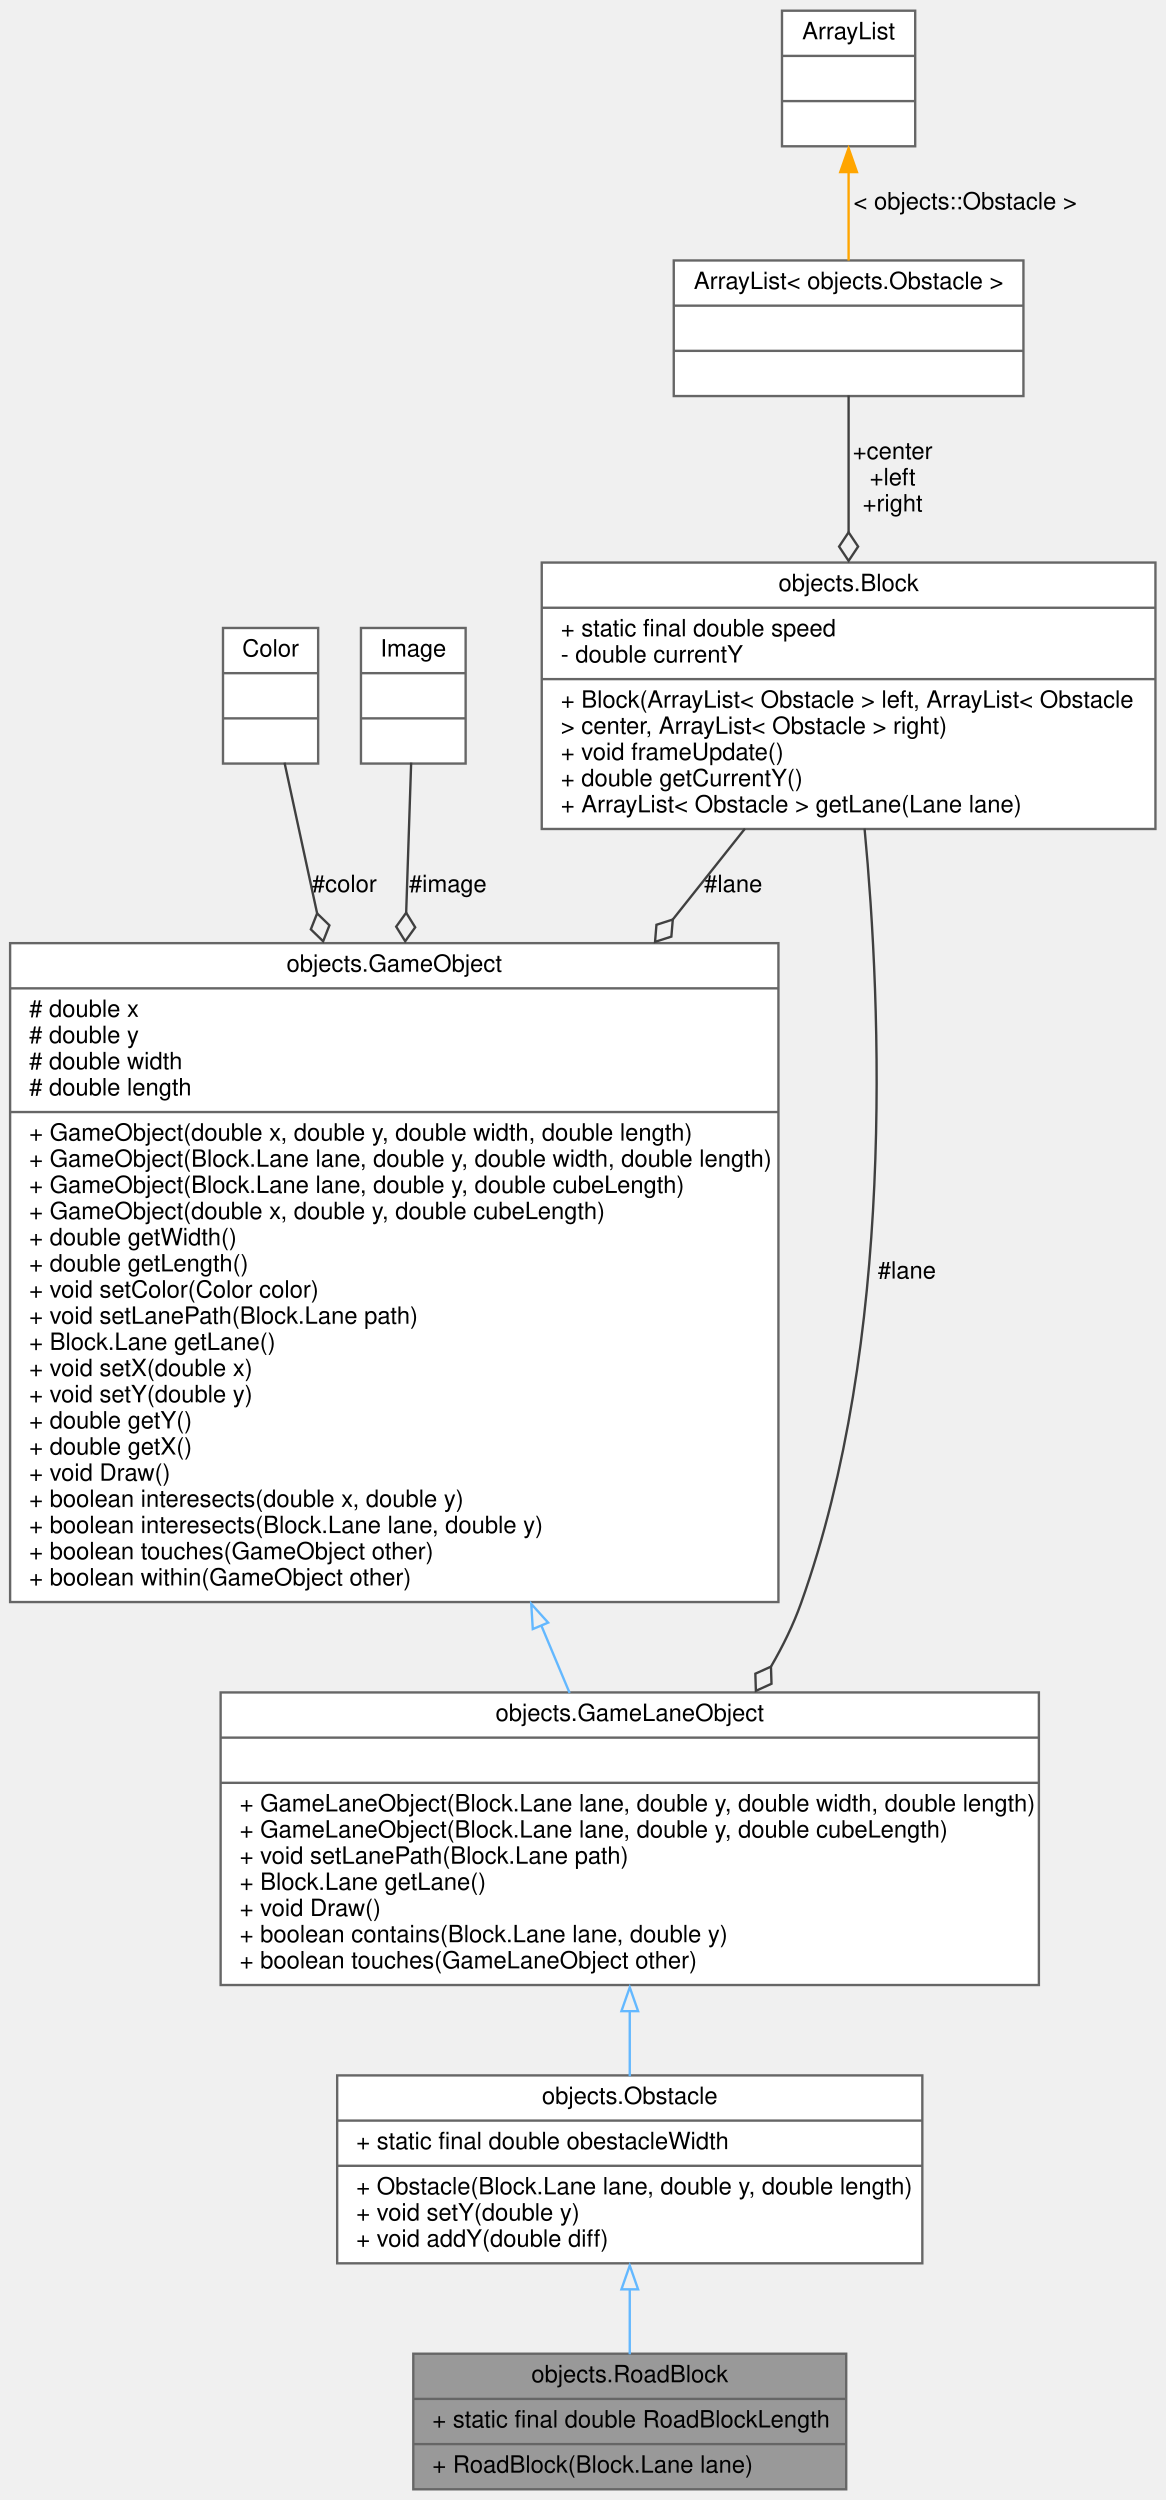
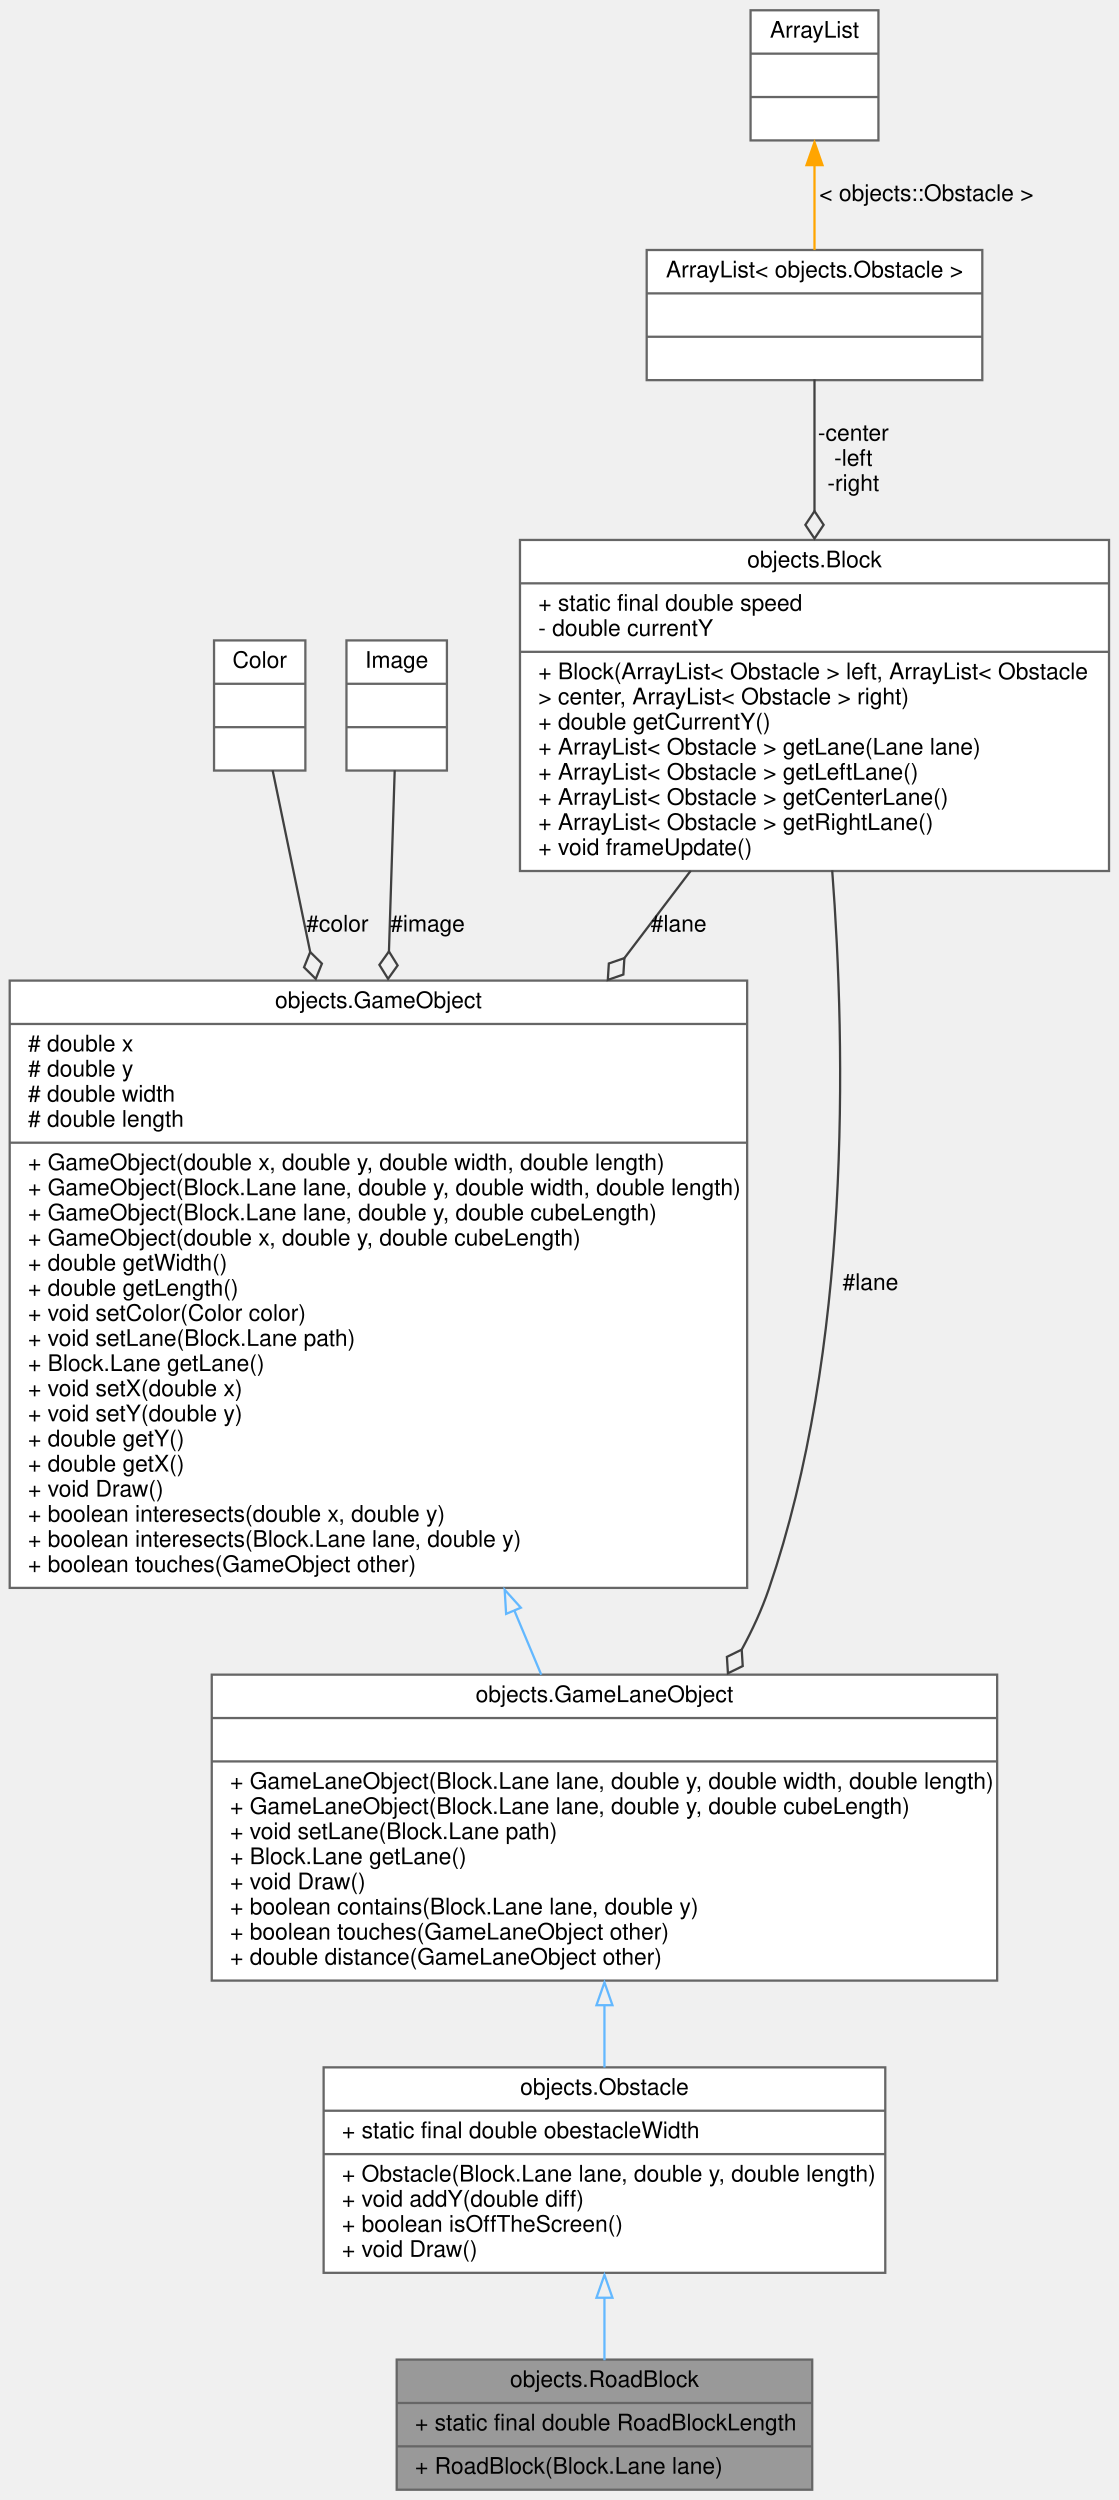
- <svg xmlns="http://www.w3.org/2000/svg" xmlns:xlink="http://www.w3.org/1999/xlink" width="490pt" height="1051pt" viewBox="0.00 0.00 489.50 1051.00">
-   <g id="graph0" class="graph" transform="scale(1 1) rotate(0) translate(4 1047)">
+ <svg xmlns="http://www.w3.org/2000/svg" xmlns:xlink="http://www.w3.org/1999/xlink" width="490pt" height="1095pt" viewBox="0.00 0.00 489.50 1095.00">
+   <g id="graph0" class="graph" transform="scale(1 1) rotate(0) translate(4 1091)">
    <g id="node1" class="node">
      <g id="a_node1">
        <a xlink:title=" ">
          <polygon fill="#999999" stroke="#666666" points="169.5,-0.5 169.5,-57.5 351.5,-57.5 351.5,-0.5 169.5,-0.5" />
          <text text-anchor="middle" x="260.5" y="-45.5" font-family="Helvetica,sans-Serif" font-size="10.00">objects.RoadBlock</text>
          <polyline fill="none" stroke="#666666" points="169.5,-38.5 351.5,-38.5" />
          <text text-anchor="start" x="177.5" y="-26.5" font-family="Helvetica,sans-Serif" font-size="10.00">+ static final double RoadBlockLength</text>
          <polyline fill="none" stroke="#666666" points="169.5,-19.5 351.5,-19.5" />
          <text text-anchor="start" x="177.5" y="-7.5" font-family="Helvetica,sans-Serif" font-size="10.00">+ RoadBlock(Block.Lane lane)</text>
        </a>
      </g>
    </g>
    <g id="node2" class="node">
      <g id="a_node2">
        <a xlink:href="classobjects_1_1Obstacle.html" target="_top" xlink:title=" ">
-           <polygon fill="white" stroke="#666666" points="137.5,-95.5 137.5,-174.5 383.5,-174.5 383.5,-95.5 137.5,-95.5" />
-           <text text-anchor="middle" x="260.5" y="-162.5" font-family="Helvetica,sans-Serif" font-size="10.00">objects.Obstacle</text>
-           <polyline fill="none" stroke="#666666" points="137.5,-155.5 383.5,-155.5" />
-           <text text-anchor="start" x="145.5" y="-143.5" font-family="Helvetica,sans-Serif" font-size="10.00">+ static final double obestacleWidth</text>
-           <polyline fill="none" stroke="#666666" points="137.5,-136.5 383.5,-136.5" />
-           <text text-anchor="start" x="145.5" y="-124.5" font-family="Helvetica,sans-Serif" font-size="10.00">+ Obstacle(Block.Lane lane, double y, double length)</text>
-           <text text-anchor="start" x="145.5" y="-113.5" font-family="Helvetica,sans-Serif" font-size="10.00">+ void setY(double y)</text>
-           <text text-anchor="start" x="145.5" y="-102.5" font-family="Helvetica,sans-Serif" font-size="10.00">+ void addY(double diff)</text>
+           <polygon fill="white" stroke="#666666" points="137.5,-95.5 137.5,-185.5 383.5,-185.5 383.5,-95.5 137.5,-95.5" />
+           <text text-anchor="middle" x="260.5" y="-173.5" font-family="Helvetica,sans-Serif" font-size="10.00">objects.Obstacle</text>
+           <polyline fill="none" stroke="#666666" points="137.5,-166.5 383.5,-166.5" />
+           <text text-anchor="start" x="145.5" y="-154.5" font-family="Helvetica,sans-Serif" font-size="10.00">+ static final double obestacleWidth</text>
+           <polyline fill="none" stroke="#666666" points="137.5,-147.5 383.5,-147.5" />
+           <text text-anchor="start" x="145.5" y="-135.5" font-family="Helvetica,sans-Serif" font-size="10.00">+ Obstacle(Block.Lane lane, double y, double length)</text>
+           <text text-anchor="start" x="145.5" y="-124.5" font-family="Helvetica,sans-Serif" font-size="10.00">+ void addY(double diff)</text>
+           <text text-anchor="start" x="145.5" y="-113.5" font-family="Helvetica,sans-Serif" font-size="10.00">+ boolean isOffTheScreen()</text>
+           <text text-anchor="start" x="145.5" y="-102.5" font-family="Helvetica,sans-Serif" font-size="10.00">+ void Draw()</text>
        </a>
      </g>
    </g>
    <g id="edge1" class="edge">
-       <path fill="none" stroke="#63b8ff" d="M260.5,-84.63C260.5,-75.2 260.5,-65.65 260.5,-57.23" />
-       <polygon fill="none" stroke="#63b8ff" points="257,-84.57 260.5,-94.57 264,-84.57 257,-84.57" />
+       <path fill="none" stroke="#63b8ff" d="M260.5,-84.83C260.5,-75.23 260.5,-65.64 260.5,-57.21" />
+       <polygon fill="none" stroke="#63b8ff" points="257,-84.59 260.5,-94.59 264,-84.59 257,-84.59" />
    </g>
    <g id="node3" class="node">
      <g id="a_node3">
        <a xlink:href="classobjects_1_1GameLaneObject.html" target="_top" xlink:title=" ">
-           <polygon fill="white" stroke="#666666" points="88.5,-212.5 88.5,-335.5 432.5,-335.5 432.5,-212.5 88.5,-212.5" />
-           <text text-anchor="middle" x="260.5" y="-323.5" font-family="Helvetica,sans-Serif" font-size="10.00">objects.GameLaneObject</text>
-           <polyline fill="none" stroke="#666666" points="88.5,-316.5 432.5,-316.5" />
-           <text text-anchor="middle" x="260.5" y="-304.5" font-family="Helvetica,sans-Serif" font-size="10.00"> </text>
-           <polyline fill="none" stroke="#666666" points="88.5,-297.5 432.5,-297.5" />
-           <text text-anchor="start" x="96.5" y="-285.5" font-family="Helvetica,sans-Serif" font-size="10.00">+ GameLaneObject(Block.Lane lane, double y, double width, double length)</text>
-           <text text-anchor="start" x="96.5" y="-274.5" font-family="Helvetica,sans-Serif" font-size="10.00">+ GameLaneObject(Block.Lane lane, double y, double cubeLength)</text>
-           <text text-anchor="start" x="96.5" y="-263.5" font-family="Helvetica,sans-Serif" font-size="10.00">+ void setLanePath(Block.Lane path)</text>
-           <text text-anchor="start" x="96.5" y="-252.5" font-family="Helvetica,sans-Serif" font-size="10.00">+ Block.Lane getLane()</text>
-           <text text-anchor="start" x="96.5" y="-241.5" font-family="Helvetica,sans-Serif" font-size="10.00">+ void Draw()</text>
-           <text text-anchor="start" x="96.5" y="-230.5" font-family="Helvetica,sans-Serif" font-size="10.00">+ boolean contains(Block.Lane lane, double y)</text>
-           <text text-anchor="start" x="96.5" y="-219.5" font-family="Helvetica,sans-Serif" font-size="10.00">+ boolean touches(GameLaneObject other)</text>
+           <polygon fill="white" stroke="#666666" points="88.5,-223.5 88.5,-357.5 432.5,-357.5 432.5,-223.5 88.5,-223.5" />
+           <text text-anchor="middle" x="260.5" y="-345.5" font-family="Helvetica,sans-Serif" font-size="10.00">objects.GameLaneObject</text>
+           <polyline fill="none" stroke="#666666" points="88.5,-338.5 432.5,-338.5" />
+           <text text-anchor="middle" x="260.5" y="-326.5" font-family="Helvetica,sans-Serif" font-size="10.00"> </text>
+           <polyline fill="none" stroke="#666666" points="88.5,-319.5 432.5,-319.5" />
+           <text text-anchor="start" x="96.5" y="-307.5" font-family="Helvetica,sans-Serif" font-size="10.00">+ GameLaneObject(Block.Lane lane, double y, double width, double length)</text>
+           <text text-anchor="start" x="96.5" y="-296.5" font-family="Helvetica,sans-Serif" font-size="10.00">+ GameLaneObject(Block.Lane lane, double y, double cubeLength)</text>
+           <text text-anchor="start" x="96.5" y="-285.5" font-family="Helvetica,sans-Serif" font-size="10.00">+ void setLane(Block.Lane path)</text>
+           <text text-anchor="start" x="96.5" y="-274.5" font-family="Helvetica,sans-Serif" font-size="10.00">+ Block.Lane getLane()</text>
+           <text text-anchor="start" x="96.5" y="-263.5" font-family="Helvetica,sans-Serif" font-size="10.00">+ void Draw()</text>
+           <text text-anchor="start" x="96.5" y="-252.5" font-family="Helvetica,sans-Serif" font-size="10.00">+ boolean contains(Block.Lane lane, double y)</text>
+           <text text-anchor="start" x="96.5" y="-241.5" font-family="Helvetica,sans-Serif" font-size="10.00">+ boolean touches(GameLaneObject other)</text>
+           <text text-anchor="start" x="96.5" y="-230.5" font-family="Helvetica,sans-Serif" font-size="10.00">+ double distance(GameLaneObject other)</text>
        </a>
      </g>
    </g>
    <g id="edge2" class="edge">
-       <path fill="none" stroke="#63b8ff" d="M260.5,-201.76C260.5,-192.23 260.5,-182.77 260.5,-174.12" />
-       <polygon fill="none" stroke="#63b8ff" points="257,-201.51 260.5,-211.51 264,-201.51 257,-201.51" />
+       <path fill="none" stroke="#63b8ff" d="M260.5,-212.73C260.5,-203.37 260.5,-194.06 260.5,-185.41" />
+       <polygon fill="none" stroke="#63b8ff" points="257,-212.72 260.5,-222.72 264,-212.72 257,-212.72" />
    </g>
    <g id="node4" class="node">
      <g id="a_node4">
        <a xlink:href="classobjects_1_1GameObject.html" target="_top" xlink:title=" ">
-           <polygon fill="white" stroke="#666666" points="0,-373.5 0,-650.5 323,-650.5 323,-373.5 0,-373.5" />
-           <text text-anchor="middle" x="161.5" y="-638.5" font-family="Helvetica,sans-Serif" font-size="10.00">objects.GameObject</text>
-           <polyline fill="none" stroke="#666666" points="0,-631.5 323,-631.5" />
-           <text text-anchor="start" x="8" y="-619.5" font-family="Helvetica,sans-Serif" font-size="10.00"># double x</text>
-           <text text-anchor="start" x="8" y="-608.5" font-family="Helvetica,sans-Serif" font-size="10.00"># double y</text>
-           <text text-anchor="start" x="8" y="-597.5" font-family="Helvetica,sans-Serif" font-size="10.00"># double width</text>
-           <text text-anchor="start" x="8" y="-586.5" font-family="Helvetica,sans-Serif" font-size="10.00"># double length</text>
-           <polyline fill="none" stroke="#666666" points="0,-579.5 323,-579.5" />
-           <text text-anchor="start" x="8" y="-567.5" font-family="Helvetica,sans-Serif" font-size="10.00">+ GameObject(double x, double y, double width, double length)</text>
-           <text text-anchor="start" x="8" y="-556.5" font-family="Helvetica,sans-Serif" font-size="10.00">+ GameObject(Block.Lane lane, double y, double width, double length)</text>
-           <text text-anchor="start" x="8" y="-545.5" font-family="Helvetica,sans-Serif" font-size="10.00">+ GameObject(Block.Lane lane, double y, double cubeLength)</text>
-           <text text-anchor="start" x="8" y="-534.5" font-family="Helvetica,sans-Serif" font-size="10.00">+ GameObject(double x, double y, double cubeLength)</text>
-           <text text-anchor="start" x="8" y="-523.5" font-family="Helvetica,sans-Serif" font-size="10.00">+ double getWidth()</text>
-           <text text-anchor="start" x="8" y="-512.5" font-family="Helvetica,sans-Serif" font-size="10.00">+ double getLength()</text>
-           <text text-anchor="start" x="8" y="-501.5" font-family="Helvetica,sans-Serif" font-size="10.00">+ void setColor(Color color)</text>
-           <text text-anchor="start" x="8" y="-490.5" font-family="Helvetica,sans-Serif" font-size="10.00">+ void setLanePath(Block.Lane path)</text>
-           <text text-anchor="start" x="8" y="-479.5" font-family="Helvetica,sans-Serif" font-size="10.00">+ Block.Lane getLane()</text>
-           <text text-anchor="start" x="8" y="-468.5" font-family="Helvetica,sans-Serif" font-size="10.00">+ void setX(double x)</text>
-           <text text-anchor="start" x="8" y="-457.5" font-family="Helvetica,sans-Serif" font-size="10.00">+ void setY(double y)</text>
-           <text text-anchor="start" x="8" y="-446.5" font-family="Helvetica,sans-Serif" font-size="10.00">+ double getY()</text>
-           <text text-anchor="start" x="8" y="-435.5" font-family="Helvetica,sans-Serif" font-size="10.00">+ double getX()</text>
-           <text text-anchor="start" x="8" y="-424.5" font-family="Helvetica,sans-Serif" font-size="10.00">+ void Draw()</text>
-           <text text-anchor="start" x="8" y="-413.5" font-family="Helvetica,sans-Serif" font-size="10.00">+ boolean interesects(double x, double y)</text>
-           <text text-anchor="start" x="8" y="-402.5" font-family="Helvetica,sans-Serif" font-size="10.00">+ boolean interesects(Block.Lane lane, double y)</text>
-           <text text-anchor="start" x="8" y="-391.5" font-family="Helvetica,sans-Serif" font-size="10.00">+ boolean touches(GameObject other)</text>
-           <text text-anchor="start" x="8" y="-380.5" font-family="Helvetica,sans-Serif" font-size="10.00">+ boolean within(GameObject other)</text>
+           <polygon fill="white" stroke="#666666" points="0,-395.5 0,-661.5 323,-661.5 323,-395.5 0,-395.5" />
+           <text text-anchor="middle" x="161.5" y="-649.5" font-family="Helvetica,sans-Serif" font-size="10.00">objects.GameObject</text>
+           <polyline fill="none" stroke="#666666" points="0,-642.5 323,-642.5" />
+           <text text-anchor="start" x="8" y="-630.5" font-family="Helvetica,sans-Serif" font-size="10.00"># double x</text>
+           <text text-anchor="start" x="8" y="-619.5" font-family="Helvetica,sans-Serif" font-size="10.00"># double y</text>
+           <text text-anchor="start" x="8" y="-608.5" font-family="Helvetica,sans-Serif" font-size="10.00"># double width</text>
+           <text text-anchor="start" x="8" y="-597.5" font-family="Helvetica,sans-Serif" font-size="10.00"># double length</text>
+           <polyline fill="none" stroke="#666666" points="0,-590.5 323,-590.5" />
+           <text text-anchor="start" x="8" y="-578.5" font-family="Helvetica,sans-Serif" font-size="10.00">+ GameObject(double x, double y, double width, double length)</text>
+           <text text-anchor="start" x="8" y="-567.5" font-family="Helvetica,sans-Serif" font-size="10.00">+ GameObject(Block.Lane lane, double y, double width, double length)</text>
+           <text text-anchor="start" x="8" y="-556.5" font-family="Helvetica,sans-Serif" font-size="10.00">+ GameObject(Block.Lane lane, double y, double cubeLength)</text>
+           <text text-anchor="start" x="8" y="-545.5" font-family="Helvetica,sans-Serif" font-size="10.00">+ GameObject(double x, double y, double cubeLength)</text>
+           <text text-anchor="start" x="8" y="-534.5" font-family="Helvetica,sans-Serif" font-size="10.00">+ double getWidth()</text>
+           <text text-anchor="start" x="8" y="-523.5" font-family="Helvetica,sans-Serif" font-size="10.00">+ double getLength()</text>
+           <text text-anchor="start" x="8" y="-512.5" font-family="Helvetica,sans-Serif" font-size="10.00">+ void setColor(Color color)</text>
+           <text text-anchor="start" x="8" y="-501.5" font-family="Helvetica,sans-Serif" font-size="10.00">+ void setLane(Block.Lane path)</text>
+           <text text-anchor="start" x="8" y="-490.5" font-family="Helvetica,sans-Serif" font-size="10.00">+ Block.Lane getLane()</text>
+           <text text-anchor="start" x="8" y="-479.5" font-family="Helvetica,sans-Serif" font-size="10.00">+ void setX(double x)</text>
+           <text text-anchor="start" x="8" y="-468.5" font-family="Helvetica,sans-Serif" font-size="10.00">+ void setY(double y)</text>
+           <text text-anchor="start" x="8" y="-457.5" font-family="Helvetica,sans-Serif" font-size="10.00">+ double getY()</text>
+           <text text-anchor="start" x="8" y="-446.5" font-family="Helvetica,sans-Serif" font-size="10.00">+ double getX()</text>
+           <text text-anchor="start" x="8" y="-435.5" font-family="Helvetica,sans-Serif" font-size="10.00">+ void Draw()</text>
+           <text text-anchor="start" x="8" y="-424.5" font-family="Helvetica,sans-Serif" font-size="10.00">+ boolean interesects(double x, double y)</text>
+           <text text-anchor="start" x="8" y="-413.5" font-family="Helvetica,sans-Serif" font-size="10.00">+ boolean interesects(Block.Lane lane, double y)</text>
+           <text text-anchor="start" x="8" y="-402.5" font-family="Helvetica,sans-Serif" font-size="10.00">+ boolean touches(GameObject other)</text>
        </a>
      </g>
    </g>
    <g id="edge3" class="edge">
-       <path fill="none" stroke="#63b8ff" d="M223.27,-363.75C227.41,-353.88 231.43,-344.29 235.21,-335.3" />
-       <polygon fill="none" stroke="#63b8ff" points="219.73,-362.14 219.09,-372.72 226.18,-364.85 219.73,-362.14" />
+       <path fill="none" stroke="#63b8ff" d="M220.92,-385.86C225.02,-376.08 229.03,-366.52 232.82,-357.48" />
+       <polygon fill="none" stroke="#63b8ff" points="217.43,-384.12 216.79,-394.7 223.88,-386.83 217.43,-384.12" />
    </g>
    <g id="node5" class="node">
      <g id="a_node5">
        <a xlink:title=" ">
-           <polygon fill="white" stroke="#666666" points="89.5,-726 89.5,-783 129.5,-783 129.5,-726 89.5,-726" />
-           <text text-anchor="middle" x="109.5" y="-771" font-family="Helvetica,sans-Serif" font-size="10.00">Color</text>
-           <polyline fill="none" stroke="#666666" points="89.5,-764 129.5,-764" />
-           <text text-anchor="middle" x="109.5" y="-752" font-family="Helvetica,sans-Serif" font-size="10.00"> </text>
-           <polyline fill="none" stroke="#666666" points="89.5,-745 129.5,-745" />
-           <text text-anchor="middle" x="109.5" y="-733" font-family="Helvetica,sans-Serif" font-size="10.00"> </text>
+           <polygon fill="white" stroke="#666666" points="89.5,-753.5 89.5,-810.5 129.5,-810.5 129.5,-753.5 89.5,-753.5" />
+           <text text-anchor="middle" x="109.5" y="-798.5" font-family="Helvetica,sans-Serif" font-size="10.00">Color</text>
+           <polyline fill="none" stroke="#666666" points="89.5,-791.5 129.5,-791.5" />
+           <text text-anchor="middle" x="109.5" y="-779.5" font-family="Helvetica,sans-Serif" font-size="10.00"> </text>
+           <polyline fill="none" stroke="#666666" points="89.5,-772.5 129.5,-772.5" />
+           <text text-anchor="middle" x="109.5" y="-760.5" font-family="Helvetica,sans-Serif" font-size="10.00"> </text>
        </a>
      </g>
    </g>
    <g id="edge4" class="edge">
-       <path fill="none" stroke="#404040" d="M115.36,-726.38C118.94,-709.83 123.83,-687.21 129.1,-662.87" />
-       <polygon fill="none" stroke="#404040" points="129.07,-663.01 126.42,-656.3 131.6,-651.28 134.24,-657.99 129.07,-663.01" />
-       <text text-anchor="middle" x="140.5" y="-672" font-family="Helvetica,sans-Serif" font-size="10.00"> #color</text>
+       <path fill="none" stroke="#404040" d="M115.16,-753.61C119.32,-733.52 125.31,-704.54 131.61,-674.04" />
+       <polygon fill="none" stroke="#404040" points="131.62,-674.01 128.92,-667.32 134.05,-662.25 136.75,-668.94 131.62,-674.01" />
+       <text text-anchor="middle" x="143.5" y="-683" font-family="Helvetica,sans-Serif" font-size="10.00"> #color</text>
    </g>
    <g id="node6" class="node">
      <g id="a_node6">
        <a xlink:title=" ">
-           <polygon fill="white" stroke="#666666" points="147.5,-726 147.5,-783 191.5,-783 191.5,-726 147.5,-726" />
-           <text text-anchor="middle" x="169.5" y="-771" font-family="Helvetica,sans-Serif" font-size="10.00">Image</text>
-           <polyline fill="none" stroke="#666666" points="147.5,-764 191.5,-764" />
-           <text text-anchor="middle" x="169.5" y="-752" font-family="Helvetica,sans-Serif" font-size="10.00"> </text>
-           <polyline fill="none" stroke="#666666" points="147.5,-745 191.5,-745" />
-           <text text-anchor="middle" x="169.5" y="-733" font-family="Helvetica,sans-Serif" font-size="10.00"> </text>
+           <polygon fill="white" stroke="#666666" points="147.5,-753.5 147.5,-810.5 191.5,-810.5 191.5,-753.5 147.5,-753.5" />
+           <text text-anchor="middle" x="169.5" y="-798.5" font-family="Helvetica,sans-Serif" font-size="10.00">Image</text>
+           <polyline fill="none" stroke="#666666" points="147.5,-791.5 191.5,-791.5" />
+           <text text-anchor="middle" x="169.5" y="-779.5" font-family="Helvetica,sans-Serif" font-size="10.00"> </text>
+           <polyline fill="none" stroke="#666666" points="147.5,-772.5 191.5,-772.5" />
+           <text text-anchor="middle" x="169.5" y="-760.5" font-family="Helvetica,sans-Serif" font-size="10.00"> </text>
        </a>
      </g>
    </g>
    <g id="edge5" class="edge">
-       <path fill="none" stroke="#404040" d="M168.6,-726.38C168.05,-709.9 167.3,-687.42 166.5,-663.2" />
-       <polygon fill="none" stroke="#404040" points="166.5,-663.29 162.3,-657.43 166.1,-651.3 170.3,-657.16 166.5,-663.29" />
-       <text text-anchor="middle" x="184" y="-672" font-family="Helvetica,sans-Serif" font-size="10.00"> #image</text>
+       <path fill="none" stroke="#404040" d="M168.63,-753.61C167.99,-733.52 167.07,-704.54 166.1,-674.04" />
+       <polygon fill="none" stroke="#404040" points="166.11,-674.27 161.92,-668.4 165.72,-662.27 169.91,-668.14 166.11,-674.27" />
+       <text text-anchor="middle" x="183" y="-683" font-family="Helvetica,sans-Serif" font-size="10.00"> #image</text>
    </g>
    <g id="node7" class="node">
      <g id="a_node7">
        <a xlink:href="classobjects_1_1Block.html" target="_top" xlink:title=" ">
-           <polygon fill="white" stroke="#666666" points="223.5,-698.5 223.5,-810.5 481.5,-810.5 481.5,-698.5 223.5,-698.5" />
-           <text text-anchor="middle" x="352.5" y="-798.5" font-family="Helvetica,sans-Serif" font-size="10.00">objects.Block</text>
-           <polyline fill="none" stroke="#666666" points="223.5,-791.5 481.5,-791.5" />
-           <text text-anchor="start" x="231.5" y="-779.5" font-family="Helvetica,sans-Serif" font-size="10.00">+ static final double speed</text>
-           <text text-anchor="start" x="231.5" y="-768.5" font-family="Helvetica,sans-Serif" font-size="10.00">- double currentY</text>
-           <polyline fill="none" stroke="#666666" points="223.5,-761.5 481.5,-761.5" />
-           <text text-anchor="start" x="231.5" y="-749.5" font-family="Helvetica,sans-Serif" font-size="10.00">+ Block(ArrayList&lt; Obstacle &gt; left, ArrayList&lt; Obstacle</text>
-           <text text-anchor="start" x="231.5" y="-738.5" font-family="Helvetica,sans-Serif" font-size="10.00"> &gt; center, ArrayList&lt; Obstacle &gt; right)</text>
-           <text text-anchor="start" x="231.5" y="-727.5" font-family="Helvetica,sans-Serif" font-size="10.00">+ void frameUpdate()</text>
-           <text text-anchor="start" x="231.5" y="-716.5" font-family="Helvetica,sans-Serif" font-size="10.00">+ double getCurrentY()</text>
-           <text text-anchor="start" x="231.5" y="-705.5" font-family="Helvetica,sans-Serif" font-size="10.00">+ ArrayList&lt; Obstacle &gt; getLane(Lane lane)</text>
+           <polygon fill="white" stroke="#666666" points="223.5,-709.5 223.5,-854.5 481.5,-854.5 481.5,-709.5 223.5,-709.5" />
+           <text text-anchor="middle" x="352.5" y="-842.5" font-family="Helvetica,sans-Serif" font-size="10.00">objects.Block</text>
+           <polyline fill="none" stroke="#666666" points="223.5,-835.5 481.5,-835.5" />
+           <text text-anchor="start" x="231.5" y="-823.5" font-family="Helvetica,sans-Serif" font-size="10.00">+ static final double speed</text>
+           <text text-anchor="start" x="231.5" y="-812.5" font-family="Helvetica,sans-Serif" font-size="10.00">- double currentY</text>
+           <polyline fill="none" stroke="#666666" points="223.5,-805.5 481.5,-805.5" />
+           <text text-anchor="start" x="231.5" y="-793.5" font-family="Helvetica,sans-Serif" font-size="10.00">+ Block(ArrayList&lt; Obstacle &gt; left, ArrayList&lt; Obstacle</text>
+           <text text-anchor="start" x="231.5" y="-782.5" font-family="Helvetica,sans-Serif" font-size="10.00"> &gt; center, ArrayList&lt; Obstacle &gt; right)</text>
+           <text text-anchor="start" x="231.5" y="-771.5" font-family="Helvetica,sans-Serif" font-size="10.00">+ double getCurrentY()</text>
+           <text text-anchor="start" x="231.5" y="-760.5" font-family="Helvetica,sans-Serif" font-size="10.00">+ ArrayList&lt; Obstacle &gt; getLane(Lane lane)</text>
+           <text text-anchor="start" x="231.5" y="-749.5" font-family="Helvetica,sans-Serif" font-size="10.00">+ ArrayList&lt; Obstacle &gt; getLeftLane()</text>
+           <text text-anchor="start" x="231.5" y="-738.5" font-family="Helvetica,sans-Serif" font-size="10.00">+ ArrayList&lt; Obstacle &gt; getCenterLane()</text>
+           <text text-anchor="start" x="231.5" y="-727.5" font-family="Helvetica,sans-Serif" font-size="10.00">+ ArrayList&lt; Obstacle &gt; getRightLane()</text>
+           <text text-anchor="start" x="231.5" y="-716.5" font-family="Helvetica,sans-Serif" font-size="10.00">+ void frameUpdate()</text>
        </a>
      </g>
    </g>
    <g id="edge9" class="edge">
-       <path fill="none" stroke="#404040" d="M359.21,-698.66C366.37,-622.95 371.89,-483.26 332.5,-373 329.27,-363.95 324.9,-355.01 319.92,-346.44" />
-       <polygon fill="none" stroke="#404040" points="319.86,-346.35 313.3,-343.38 313.52,-336.17 320.09,-339.15 319.86,-346.35" />
-       <text text-anchor="middle" x="377" y="-509.5" font-family="Helvetica,sans-Serif" font-size="10.00"> #lane</text>
+       <path fill="none" stroke="#404040" d="M360.25,-709.78C366.29,-630.61 368.46,-500.07 332.5,-395 329.42,-386 325.31,-377.07 320.61,-368.45" />
+       <polygon fill="none" stroke="#404040" points="320.62,-368.47 314.14,-365.3 314.58,-358.1 321.06,-361.27 320.62,-368.47" />
+       <text text-anchor="middle" x="377" y="-526" font-family="Helvetica,sans-Serif" font-size="10.00"> #lane</text>
    </g>
    <g id="edge6" class="edge">
-       <path fill="none" stroke="#404040" d="M308.92,-698.63C299.53,-686.8 289.18,-673.76 278.44,-660.25" />
-       <polygon fill="none" stroke="#404040" points="278.59,-660.43 271.72,-658.22 271.13,-651.04 277.99,-653.25 278.59,-660.43" />
-       <text text-anchor="middle" x="304" y="-672" font-family="Helvetica,sans-Serif" font-size="10.00"> #lane</text>
+       <path fill="none" stroke="#404040" d="M298.28,-709.6C289.05,-697.45 279.19,-684.46 269.14,-671.23" />
+       <polygon fill="none" stroke="#404040" points="269.23,-671.35 262.42,-668.99 261.97,-661.8 268.79,-664.16 269.23,-671.35" />
+       <text text-anchor="middle" x="293" y="-683" font-family="Helvetica,sans-Serif" font-size="10.00"> #lane</text>
    </g>
    <g id="node8" class="node">
      <g id="a_node8">
        <a xlink:title=" ">
-           <polygon fill="white" stroke="#666666" points="279,-880.5 279,-937.5 426,-937.5 426,-880.5 279,-880.5" />
-           <text text-anchor="middle" x="352.5" y="-925.5" font-family="Helvetica,sans-Serif" font-size="10.00">ArrayList&lt; objects.Obstacle &gt;</text>
-           <polyline fill="none" stroke="#666666" points="279,-918.5 426,-918.5" />
-           <text text-anchor="middle" x="352.5" y="-906.5" font-family="Helvetica,sans-Serif" font-size="10.00"> </text>
-           <polyline fill="none" stroke="#666666" points="279,-899.5 426,-899.5" />
-           <text text-anchor="middle" x="352.5" y="-887.5" font-family="Helvetica,sans-Serif" font-size="10.00"> </text>
+           <polygon fill="white" stroke="#666666" points="279,-924.5 279,-981.5 426,-981.5 426,-924.5 279,-924.5" />
+           <text text-anchor="middle" x="352.5" y="-969.5" font-family="Helvetica,sans-Serif" font-size="10.00">ArrayList&lt; objects.Obstacle &gt;</text>
+           <polyline fill="none" stroke="#666666" points="279,-962.5 426,-962.5" />
+           <text text-anchor="middle" x="352.5" y="-950.5" font-family="Helvetica,sans-Serif" font-size="10.00"> </text>
+           <polyline fill="none" stroke="#666666" points="279,-943.5 426,-943.5" />
+           <text text-anchor="middle" x="352.5" y="-931.5" font-family="Helvetica,sans-Serif" font-size="10.00"> </text>
        </a>
      </g>
    </g>
    <g id="edge7" class="edge">
-       <path fill="none" stroke="#404040" d="M352.5,-880.74C352.5,-864.64 352.5,-843.48 352.5,-823.16" />
-       <polygon fill="none" stroke="#404040" points="352.5,-823.22 348.5,-817.22 352.5,-811.22 356.5,-817.22 352.5,-823.22" />
-       <text text-anchor="middle" x="371" y="-854" font-family="Helvetica,sans-Serif" font-size="10.00"> +center</text>
-       <text text-anchor="middle" x="371" y="-843" font-family="Helvetica,sans-Serif" font-size="10.00">+left</text>
-       <text text-anchor="middle" x="371" y="-832" font-family="Helvetica,sans-Serif" font-size="10.00">+right</text>
+       <path fill="none" stroke="#404040" d="M352.5,-924.85C352.5,-909.01 352.5,-888.08 352.5,-867.17" />
+       <polygon fill="none" stroke="#404040" points="352.5,-867.11 348.5,-861.11 352.5,-855.11 356.5,-861.11 352.5,-867.11" />
+       <text text-anchor="middle" x="369.5" y="-898" font-family="Helvetica,sans-Serif" font-size="10.00"> -center</text>
+       <text text-anchor="middle" x="369.5" y="-887" font-family="Helvetica,sans-Serif" font-size="10.00">-left</text>
+       <text text-anchor="middle" x="369.5" y="-876" font-family="Helvetica,sans-Serif" font-size="10.00">-right</text>
    </g>
    <g id="node9" class="node">
      <g id="a_node9">
        <a xlink:title=" ">
-           <polygon fill="white" stroke="#666666" points="324.5,-985.5 324.5,-1042.5 380.5,-1042.5 380.5,-985.5 324.5,-985.5" />
-           <text text-anchor="middle" x="352.5" y="-1030.5" font-family="Helvetica,sans-Serif" font-size="10.00">ArrayList</text>
-           <polyline fill="none" stroke="#666666" points="324.5,-1023.5 380.5,-1023.5" />
-           <text text-anchor="middle" x="352.5" y="-1011.5" font-family="Helvetica,sans-Serif" font-size="10.00"> </text>
-           <polyline fill="none" stroke="#666666" points="324.5,-1004.5 380.5,-1004.5" />
-           <text text-anchor="middle" x="352.5" y="-992.5" font-family="Helvetica,sans-Serif" font-size="10.00"> </text>
+           <polygon fill="white" stroke="#666666" points="324.5,-1029.5 324.5,-1086.5 380.5,-1086.5 380.5,-1029.5 324.5,-1029.5" />
+           <text text-anchor="middle" x="352.5" y="-1074.5" font-family="Helvetica,sans-Serif" font-size="10.00">ArrayList</text>
+           <polyline fill="none" stroke="#666666" points="324.5,-1067.5 380.5,-1067.5" />
+           <text text-anchor="middle" x="352.5" y="-1055.5" font-family="Helvetica,sans-Serif" font-size="10.00"> </text>
+           <polyline fill="none" stroke="#666666" points="324.5,-1048.5 380.5,-1048.5" />
+           <text text-anchor="middle" x="352.5" y="-1036.5" font-family="Helvetica,sans-Serif" font-size="10.00"> </text>
        </a>
      </g>
    </g>
    <g id="edge8" class="edge">
-       <path fill="none" stroke="orange" d="M352.5,-974.71C352.5,-962.34 352.5,-948.88 352.5,-937.46" />
-       <polygon fill="orange" stroke="orange" points="349,-974.67 352.5,-984.67 356,-974.67 349,-974.67" />
-       <text text-anchor="middle" x="401.5" y="-959" font-family="Helvetica,sans-Serif" font-size="10.00"> &lt; objects::Obstacle &gt;</text>
+       <path fill="none" stroke="orange" d="M352.5,-1018.71C352.5,-1006.34 352.5,-992.88 352.5,-981.46" />
+       <polygon fill="orange" stroke="orange" points="349,-1018.67 352.5,-1028.67 356,-1018.67 349,-1018.67" />
+       <text text-anchor="middle" x="401.5" y="-1003" font-family="Helvetica,sans-Serif" font-size="10.00"> &lt; objects::Obstacle &gt;</text>
    </g>
  </g>
</svg>
